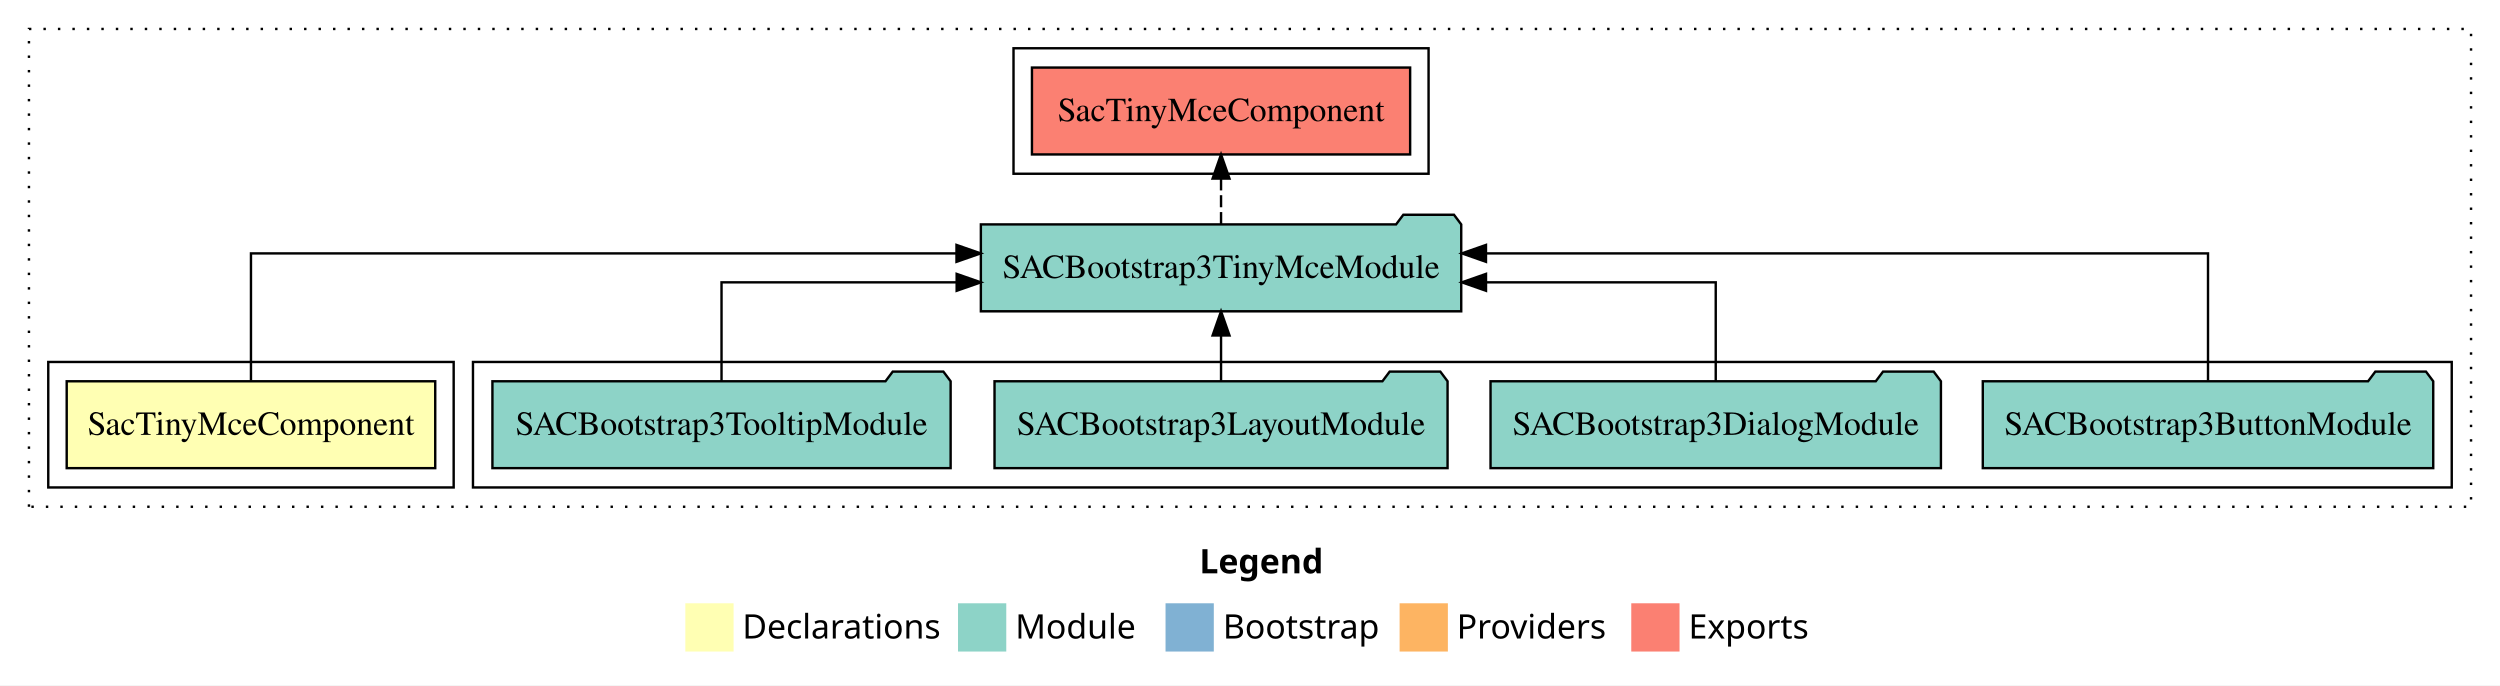
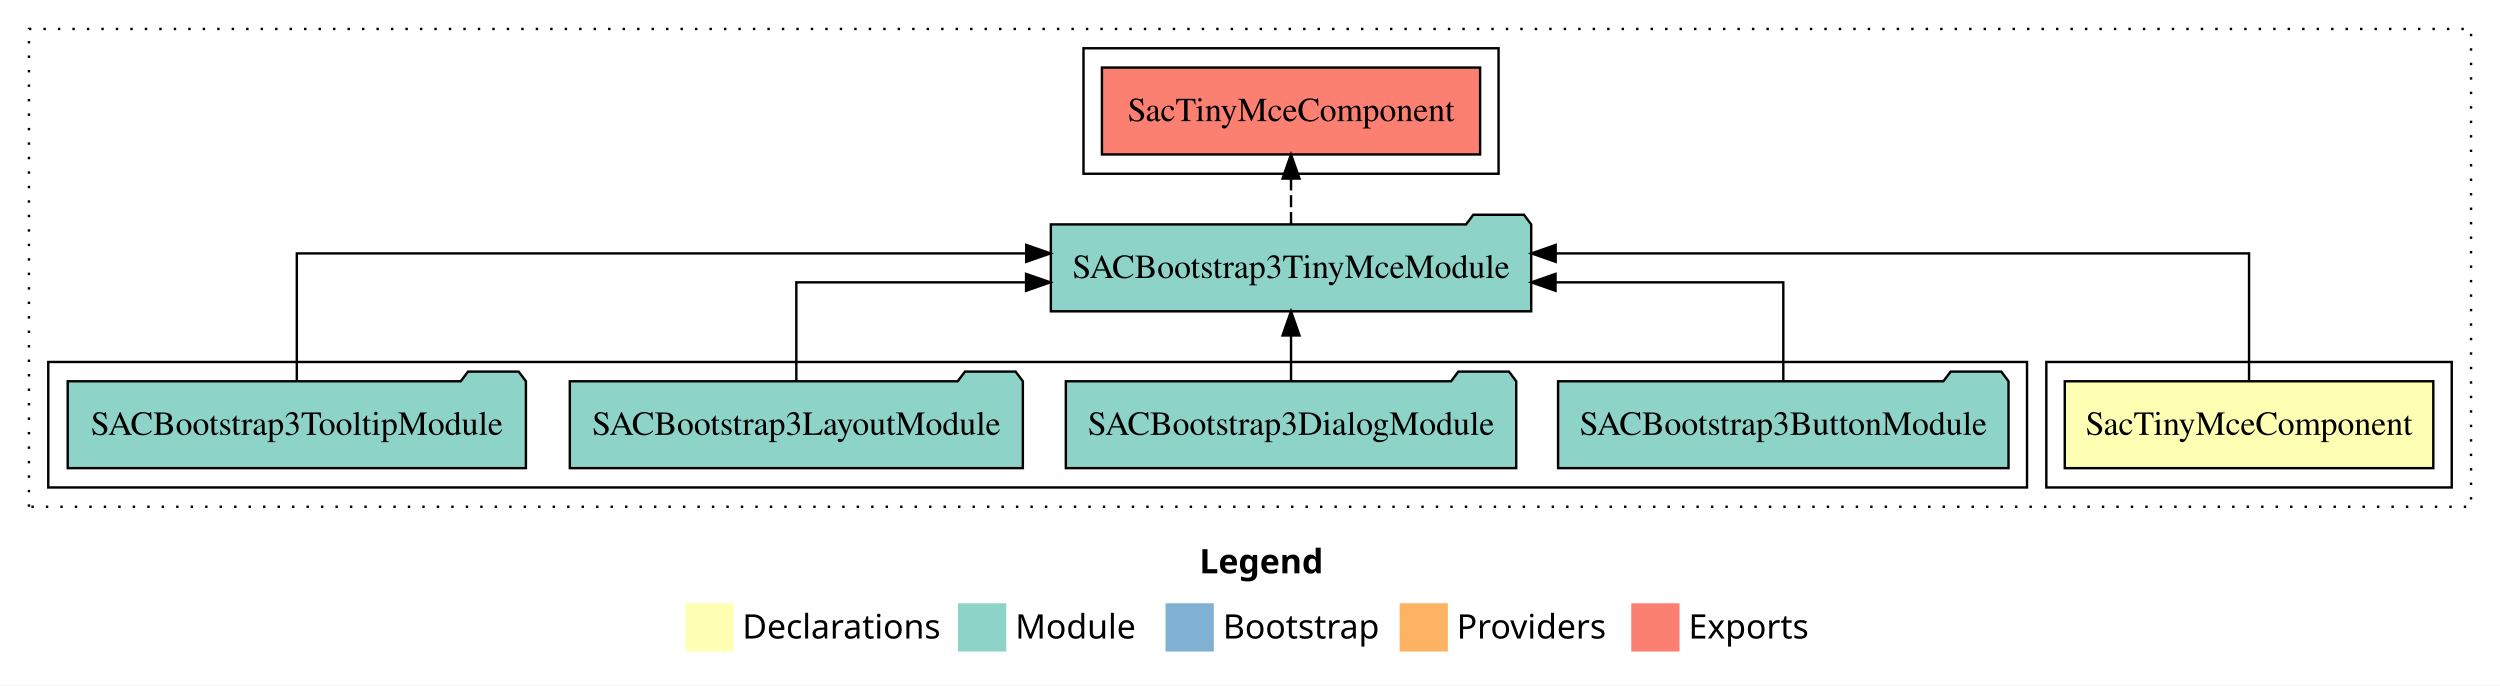
<svg xmlns="http://www.w3.org/2000/svg" width="1036pt" height="284pt" viewBox="0.00 0.00 1036.00 284.00">
  <g id="graph0" class="graph" transform="scale(1 1) rotate(0) translate(4 280)">
    <polygon fill="white" stroke="transparent" points="-4,4 -4,-280 1032,-280 1032,4 -4,4" />
    <text text-anchor="start" x="493.01" y="-42.4" font-family="Times-12" font-weight="bold" font-size="14.00">Legend</text>
    <polygon fill="#ffffb3" stroke="transparent" points="280,-10 280,-30 300,-30 300,-10 280,-10" />
    <text text-anchor="start" x="303.63" y="-15.4" font-family="Times-12" font-size="14.00">  Declarations</text>
    <polygon fill="#8dd3c7" stroke="transparent" points="393,-10 393,-30 413,-30 413,-10 393,-10" />
    <text text-anchor="start" x="416.73" y="-15.4" font-family="Times-12" font-size="14.00">  Module</text>
    <polygon fill="#80b1d3" stroke="transparent" points="479,-10 479,-30 499,-30 499,-10 479,-10" />
    <text text-anchor="start" x="502.78" y="-15.4" font-family="Times-12" font-size="14.00">  Bootstrap</text>
    <polygon fill="#fdb462" stroke="transparent" points="576,-10 576,-30 596,-30 596,-10 576,-10" />
    <text text-anchor="start" x="599.67" y="-15.4" font-family="Times-12" font-size="14.00">  Providers</text>
    <polygon fill="#fb8072" stroke="transparent" points="672,-10 672,-30 692,-30 692,-10 672,-10" />
    <text text-anchor="start" x="695.73" y="-15.4" font-family="Times-12" font-size="14.00">  Exports</text>
    <g id="clust1" class="cluster">
      <polygon fill="none" stroke="black" stroke-dasharray="1,5" points="8,-70 8,-268 1020,-268 1020,-70 8,-70" />
    </g>
-     <g id="clust4" class="cluster">
-       <polygon fill="none" stroke="black" points="192,-78 192,-130 1012,-130 1012,-78 192,-78" />
-     </g>
    <g id="clust2" class="cluster">
-       <polygon fill="none" stroke="black" points="16,-78 16,-130 184,-130 184,-78 16,-78" />
+       <polygon fill="none" stroke="black" points="844,-78 844,-130 1012,-130 1012,-78 844,-78" />
    </g>
    <g id="clust5" class="cluster">
-       <polygon fill="none" stroke="black" points="416,-208 416,-260 588,-260 588,-208 416,-208" />
+       <polygon fill="none" stroke="black" points="445,-208 445,-260 617,-260 617,-208 445,-208" />
+     </g>
+     <g id="clust4" class="cluster">
+       <polygon fill="none" stroke="black" points="16,-78 16,-130 836,-130 836,-78 16,-78" />
    </g>
    <g id="node1" class="node">
-       <polygon fill="#ffffb3" stroke="black" points="176.36,-122 23.64,-122 23.64,-86 176.36,-86 176.36,-122" />
-       <text text-anchor="middle" x="100" y="-99.8" font-family="Times,serif" font-size="14.00">SacTinyMceComponent</text>
+       <polygon fill="#ffffb3" stroke="black" points="1004.36,-122 851.64,-122 851.64,-86 1004.36,-86 1004.36,-122" />
+       <text text-anchor="middle" x="928" y="-99.8" font-family="Times,serif" font-size="14.00">SacTinyMceComponent</text>
    </g>
    <g id="node2" class="node">
-       <polygon fill="#8dd3c7" stroke="black" points="601.53,-187 598.53,-191 577.53,-191 574.53,-187 402.47,-187 402.47,-151 601.53,-151 601.53,-187" />
-       <text text-anchor="middle" x="502" y="-164.8" font-family="Times,serif" font-size="14.00">SACBootstrap3TinyMceModule</text>
+       <polygon fill="#8dd3c7" stroke="black" points="630.53,-187 627.53,-191 606.53,-191 603.53,-187 431.47,-187 431.47,-151 630.53,-151 630.53,-187" />
+       <text text-anchor="middle" x="531" y="-164.8" font-family="Times,serif" font-size="14.00">SACBootstrap3TinyMceModule</text>
    </g>
    <g id="edge1" class="edge">
-       <path fill="none" stroke="black" d="M100,-122.28C100,-143.32 100,-175 100,-175 100,-175 392.37,-175 392.37,-175" />
-       <polygon fill="black" stroke="black" points="392.37,-178.5 402.37,-175 392.37,-171.5 392.37,-178.5" />
+       <path fill="none" stroke="black" d="M928,-122.28C928,-143.32 928,-175 928,-175 928,-175 640.67,-175 640.67,-175" />
+       <polygon fill="black" stroke="black" points="640.67,-171.5 630.67,-175 640.67,-178.5 640.67,-171.5" />
    </g>
    <g id="node7" class="node">
-       <polygon fill="#fb8072" stroke="black" points="580.36,-252 423.64,-252 423.64,-216 580.36,-216 580.36,-252" />
-       <text text-anchor="middle" x="502" y="-229.8" font-family="Times,serif" font-size="14.00">SacTinyMceComponent </text>
+       <polygon fill="#fb8072" stroke="black" points="609.36,-252 452.64,-252 452.64,-216 609.36,-216 609.36,-252" />
+       <text text-anchor="middle" x="531" y="-229.8" font-family="Times,serif" font-size="14.00">SacTinyMceComponent </text>
    </g>
    <g id="edge6" class="edge">
-       <path fill="none" stroke="black" stroke-dasharray="5,2" d="M502,-187.11C502,-187.11 502,-205.99 502,-205.99" />
-       <polygon fill="black" stroke="black" points="498.5,-205.99 502,-215.99 505.5,-205.99 498.5,-205.99" />
+       <path fill="none" stroke="black" stroke-dasharray="5,2" d="M531,-187.11C531,-187.11 531,-205.99 531,-205.99" />
+       <polygon fill="black" stroke="black" points="527.5,-205.99 531,-215.99 534.5,-205.99 527.5,-205.99" />
    </g>
    <g id="node3" class="node">
-       <polygon fill="#8dd3c7" stroke="black" points="1004.33,-122 1001.33,-126 980.33,-126 977.33,-122 817.67,-122 817.67,-86 1004.33,-86 1004.33,-122" />
-       <text text-anchor="middle" x="911" y="-99.8" font-family="Times,serif" font-size="14.00">SACBootstrap3ButtonModule</text>
+       <polygon fill="#8dd3c7" stroke="black" points="828.33,-122 825.33,-126 804.33,-126 801.33,-122 641.67,-122 641.67,-86 828.33,-86 828.33,-122" />
+       <text text-anchor="middle" x="735" y="-99.8" font-family="Times,serif" font-size="14.00">SACBootstrap3ButtonModule</text>
    </g>
    <g id="edge2" class="edge">
-       <path fill="none" stroke="black" d="M911,-122.28C911,-143.32 911,-175 911,-175 911,-175 611.79,-175 611.79,-175" />
-       <polygon fill="black" stroke="black" points="611.79,-171.5 601.79,-175 611.79,-178.5 611.79,-171.5" />
+       <path fill="none" stroke="black" d="M735,-122.02C735,-139.37 735,-163 735,-163 735,-163 640.61,-163 640.61,-163" />
+       <polygon fill="black" stroke="black" points="640.61,-159.5 630.61,-163 640.61,-166.5 640.61,-159.5" />
    </g>
    <g id="node4" class="node">
-       <polygon fill="#8dd3c7" stroke="black" points="800.32,-122 797.32,-126 776.32,-126 773.32,-122 613.68,-122 613.68,-86 800.32,-86 800.32,-122" />
-       <text text-anchor="middle" x="707" y="-99.8" font-family="Times,serif" font-size="14.00">SACBootstrap3DialogModule</text>
+       <polygon fill="#8dd3c7" stroke="black" points="624.32,-122 621.32,-126 600.32,-126 597.32,-122 437.68,-122 437.68,-86 624.32,-86 624.32,-122" />
+       <text text-anchor="middle" x="531" y="-99.8" font-family="Times,serif" font-size="14.00">SACBootstrap3DialogModule</text>
    </g>
    <g id="edge3" class="edge">
-       <path fill="none" stroke="black" d="M707,-122.02C707,-139.37 707,-163 707,-163 707,-163 611.8,-163 611.8,-163" />
-       <polygon fill="black" stroke="black" points="611.8,-159.5 601.8,-163 611.8,-166.5 611.8,-159.5" />
+       <path fill="none" stroke="black" d="M531,-122.11C531,-122.11 531,-140.99 531,-140.99" />
+       <polygon fill="black" stroke="black" points="527.5,-140.99 531,-150.99 534.5,-140.99 527.5,-140.99" />
    </g>
    <g id="node5" class="node">
-       <polygon fill="#8dd3c7" stroke="black" points="595.87,-122 592.87,-126 571.87,-126 568.87,-122 408.13,-122 408.13,-86 595.87,-86 595.87,-122" />
-       <text text-anchor="middle" x="502" y="-99.8" font-family="Times,serif" font-size="14.00">SACBootstrap3LayoutModule</text>
+       <polygon fill="#8dd3c7" stroke="black" points="419.87,-122 416.87,-126 395.87,-126 392.87,-122 232.13,-122 232.13,-86 419.87,-86 419.87,-122" />
+       <text text-anchor="middle" x="326" y="-99.8" font-family="Times,serif" font-size="14.00">SACBootstrap3LayoutModule</text>
    </g>
    <g id="edge4" class="edge">
-       <path fill="none" stroke="black" d="M502,-122.11C502,-122.11 502,-140.99 502,-140.99" />
-       <polygon fill="black" stroke="black" points="498.5,-140.99 502,-150.99 505.5,-140.99 498.5,-140.99" />
+       <path fill="none" stroke="black" d="M326,-122.02C326,-139.37 326,-163 326,-163 326,-163 421.2,-163 421.2,-163" />
+       <polygon fill="black" stroke="black" points="421.2,-166.5 431.2,-163 421.2,-159.5 421.2,-166.5" />
    </g>
    <g id="node6" class="node">
-       <polygon fill="#8dd3c7" stroke="black" points="389.94,-122 386.94,-126 365.94,-126 362.94,-122 200.06,-122 200.06,-86 389.94,-86 389.94,-122" />
-       <text text-anchor="middle" x="295" y="-99.8" font-family="Times,serif" font-size="14.00">SACBootstrap3TooltipModule</text>
+       <polygon fill="#8dd3c7" stroke="black" points="213.94,-122 210.94,-126 189.94,-126 186.94,-122 24.06,-122 24.06,-86 213.94,-86 213.94,-122" />
+       <text text-anchor="middle" x="119" y="-99.8" font-family="Times,serif" font-size="14.00">SACBootstrap3TooltipModule</text>
    </g>
    <g id="edge5" class="edge">
-       <path fill="none" stroke="black" d="M295,-122.02C295,-139.37 295,-163 295,-163 295,-163 392.44,-163 392.44,-163" />
-       <polygon fill="black" stroke="black" points="392.44,-166.5 402.44,-163 392.44,-159.5 392.44,-166.5" />
+       <path fill="none" stroke="black" d="M119,-122.28C119,-143.32 119,-175 119,-175 119,-175 421.27,-175 421.27,-175" />
+       <polygon fill="black" stroke="black" points="421.27,-178.5 431.27,-175 421.27,-171.5 421.27,-178.5" />
    </g>
  </g>
</svg>
